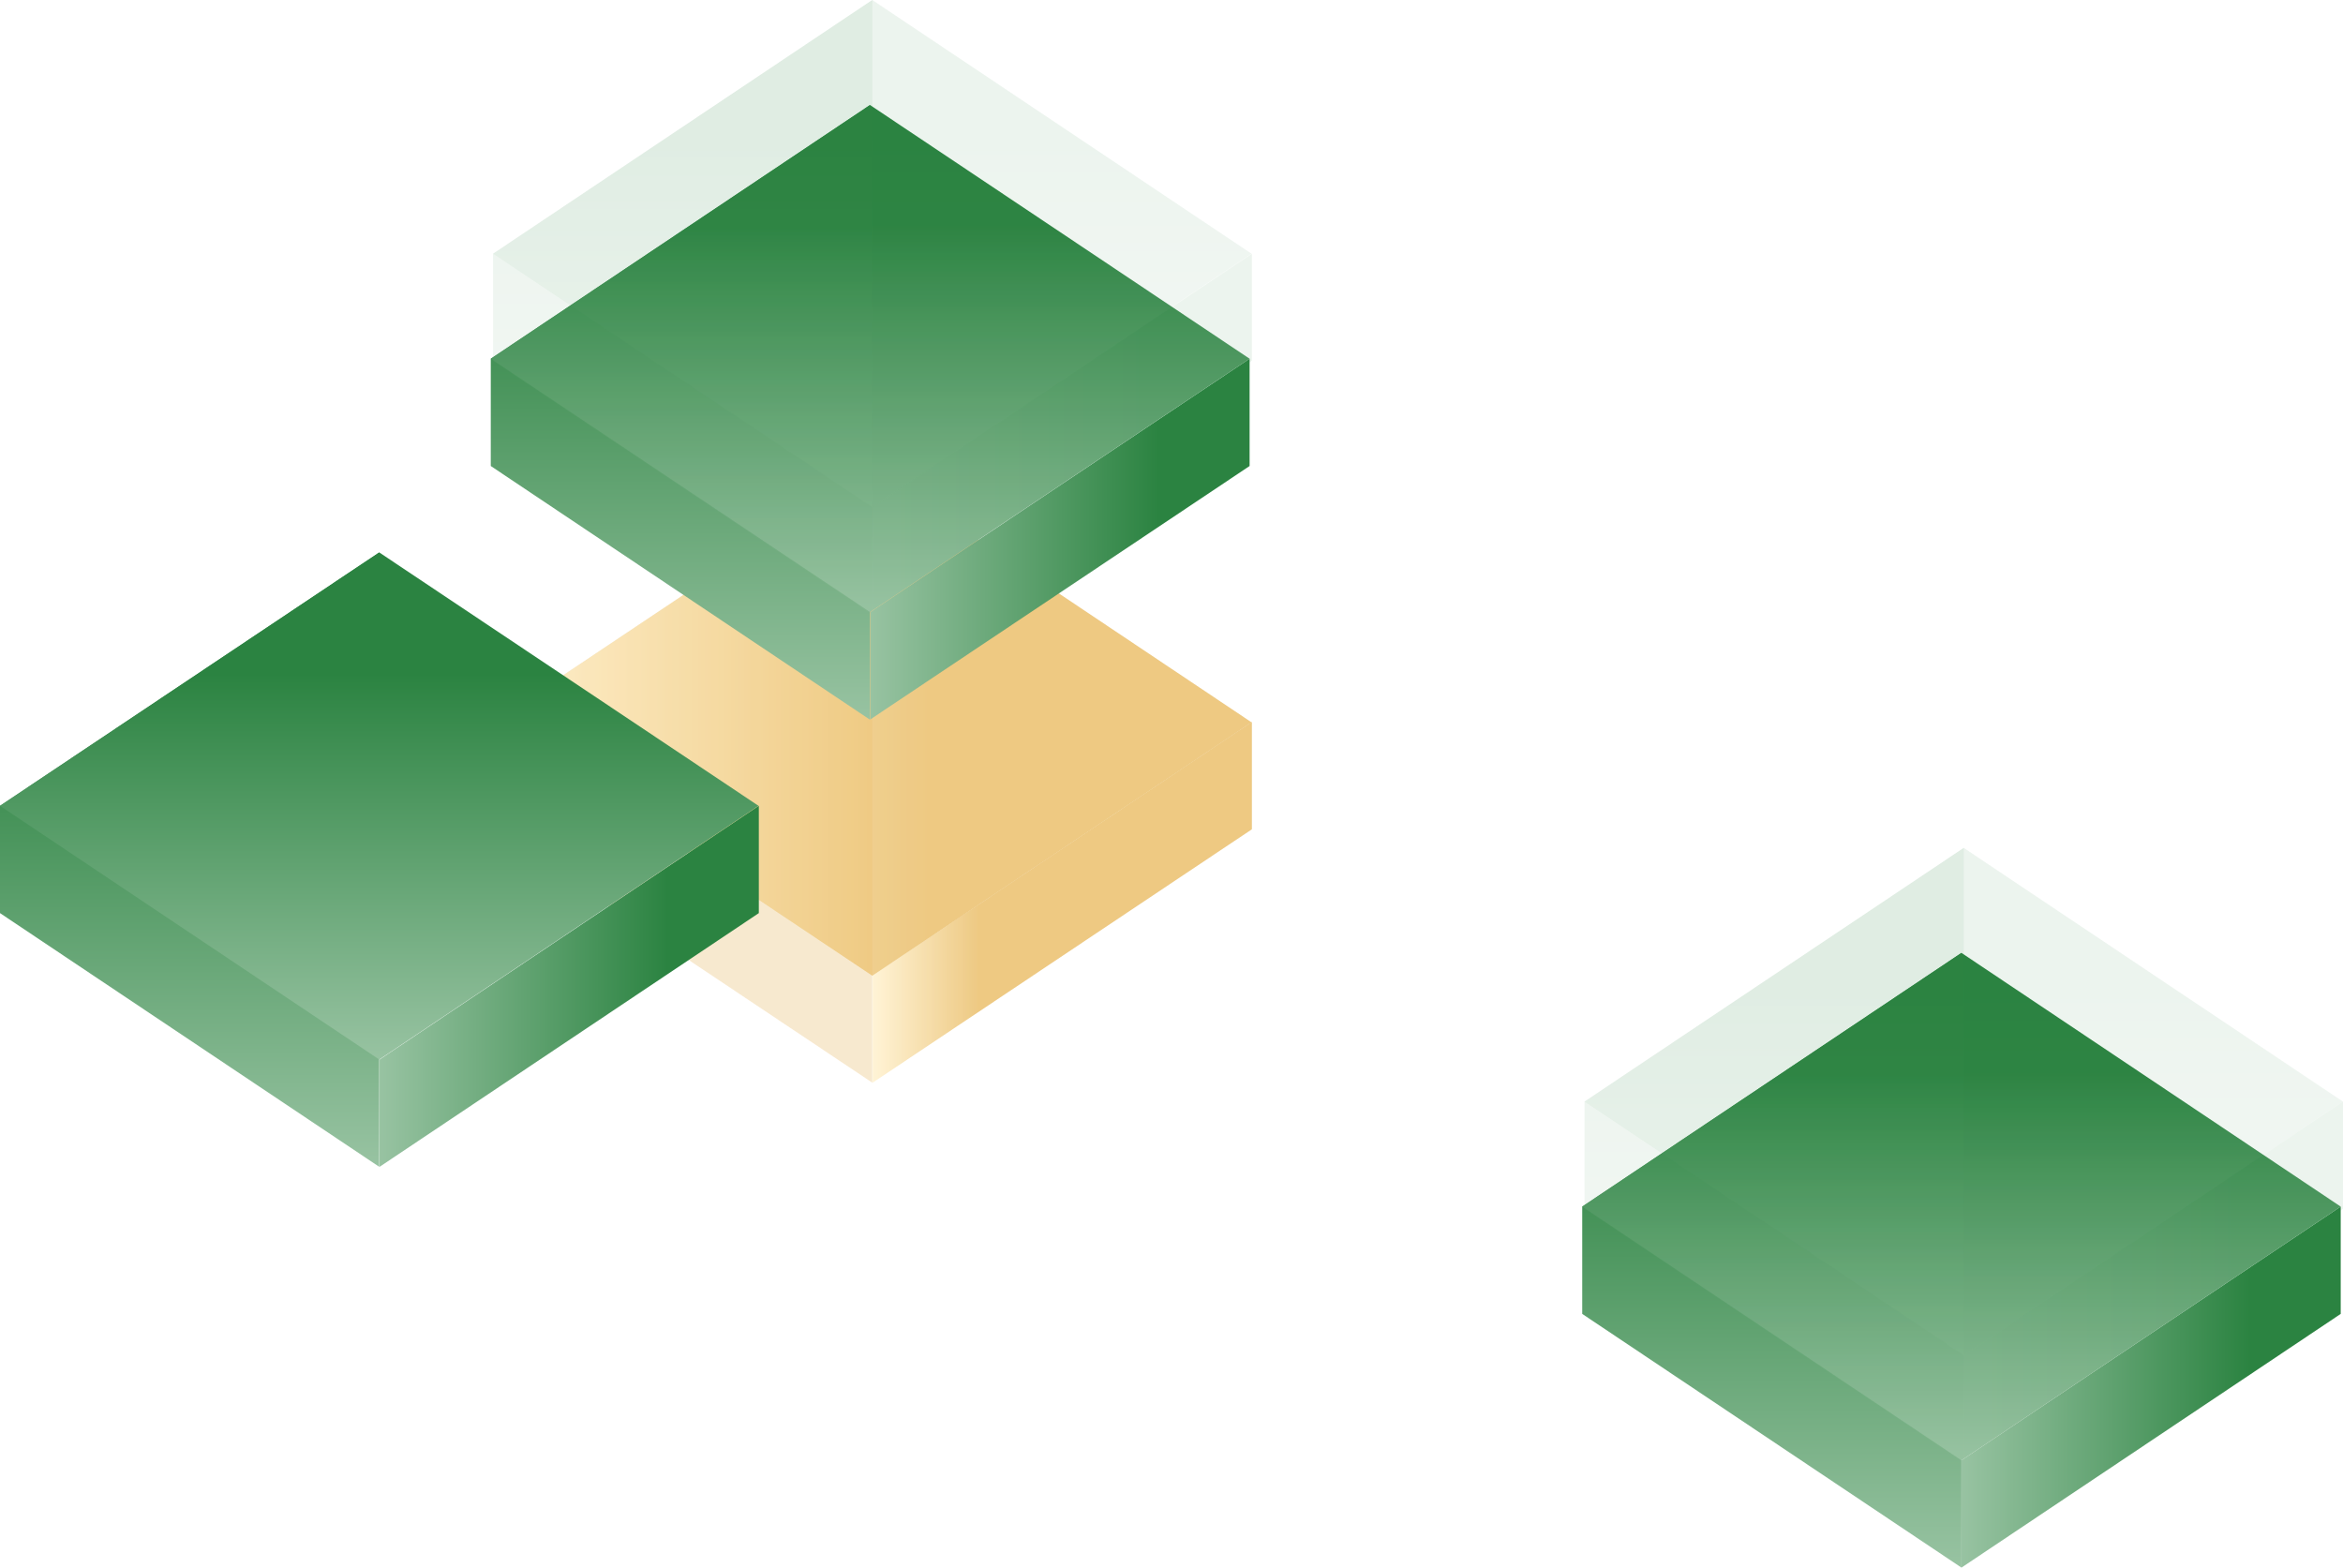
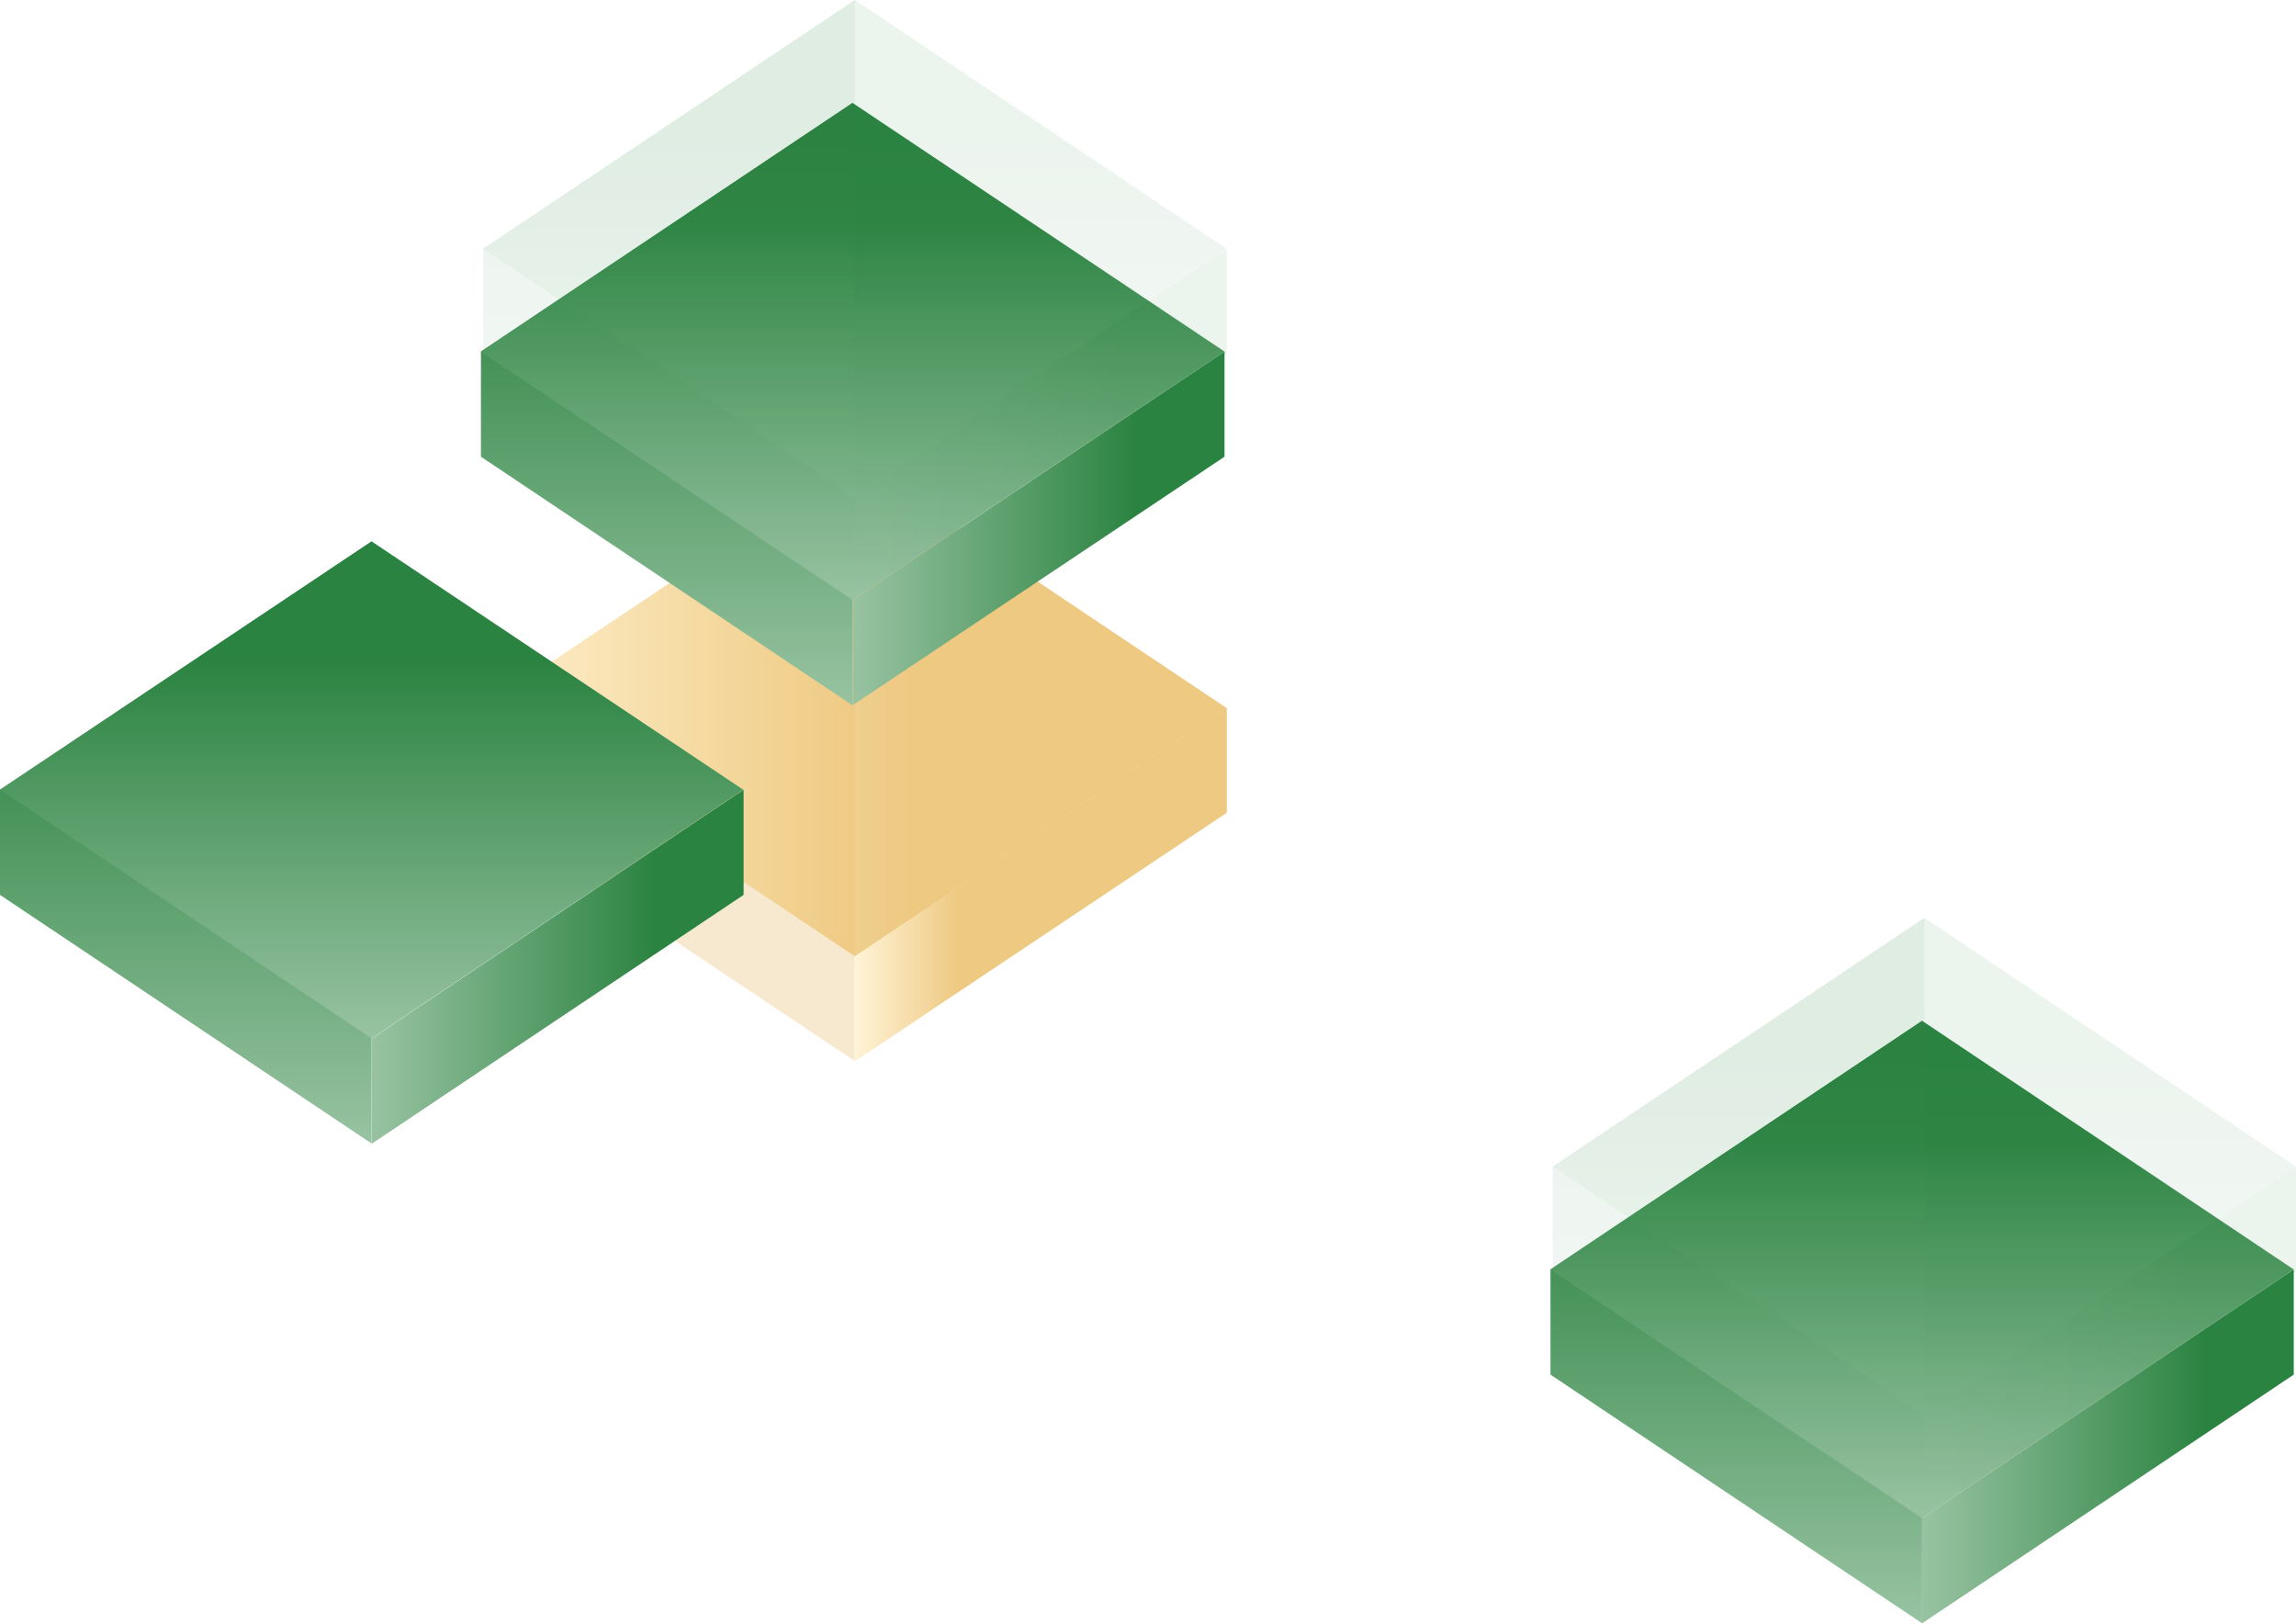
- <svg xmlns="http://www.w3.org/2000/svg" version="1.1" id="Layer_1" x="0px" y="0px" viewBox="0 0 718.5 480.6" style="enable-background:new 0 0 718.5 480.6;" xml:space="preserve">
+ <svg xmlns="http://www.w3.org/2000/svg" version="1.1" id="Layer_1" x="0px" y="0px" viewBox="0 0 718.5 507.9" style="enable-background:new 0 0 718.5 507.9;" xml:space="preserve">
  <style type="text/css">
	.st0{opacity:0.8;}
	.st1{opacity:0.4;fill:url(#SVGID_1_);enable-background:new    ;}
	.st2{opacity:0.8;fill:url(#SVGID_2_);enable-background:new    ;}
	.st3{opacity:0.8;fill:url(#SVGID_3_);enable-background:new    ;}
	.st4{fill:url(#SVGID_4_);}
	.st5{fill:url(#SVGID_5_);}
	.st6{fill:url(#SVGID_6_);}
	.st7{opacity:0.3;}
	.st8{opacity:0.3;fill:url(#SVGID_7_);enable-background:new    ;}
	.st9{opacity:0.3;fill:url(#SVGID_8_);enable-background:new    ;}
	.st10{opacity:0.3;fill:url(#SVGID_9_);enable-background:new    ;}
	.st11{fill:url(#SVGID_10_);}
	.st12{fill:url(#SVGID_11_);}
	.st13{fill:url(#SVGID_12_);}
	.st14{fill:url(#SVGID_13_);}
	.st15{fill:url(#SVGID_14_);}
	.st16{fill:url(#SVGID_15_);}
	.st17{opacity:0.3;fill:url(#SVGID_16_);enable-background:new    ;}
	.st18{opacity:0.3;fill:url(#SVGID_17_);enable-background:new    ;}
	.st19{opacity:0.3;fill:url(#SVGID_18_);enable-background:new    ;}
</style>
  <g class="st0">
-     <linearGradient id="SVGID_1_" gradientUnits="userSpaceOnUse" x1="151.179" y1="179.108" x2="267.518" y2="179.108" gradientTransform="matrix(1 0 0 -1 0 416.962)">
+     <linearGradient id="SVGID_1_" gradientUnits="userSpaceOnUse" x1="151.2" y1="612.888" x2="267.5" y2="612.888" gradientTransform="matrix(1 0 0 1 0 -375.038)">
      <stop offset="0" style="stop-color:#F6E3C5;stop-opacity:0.4" />
      <stop offset="0.199" style="stop-color:#E9BB69" />
    </linearGradient>
    <path class="st1" d="M151.2,221.4v32.9L267.5,332v-32.9V143.7L151.2,221.4z" />
-     <linearGradient id="SVGID_2_" gradientUnits="userSpaceOnUse" x1="267.518" y1="140.233" x2="383.857" y2="140.233" gradientTransform="matrix(1 0 0 -1 0 416.962)">
+     <linearGradient id="SVGID_2_" gradientUnits="userSpaceOnUse" x1="267.6" y1="651.738" x2="383.9" y2="651.738" gradientTransform="matrix(1 0 0 1 0 -375.038)">
      <stop offset="0" style="stop-color:#FFEDBF" />
      <stop offset="0.281" style="stop-color:#E3AA3C" />
    </linearGradient>
    <path class="st2" d="M383.9,254.3v-32.9l-116.3,77.7V332L383.9,254.3z" />
-     <linearGradient id="SVGID_3_" gradientUnits="userSpaceOnUse" x1="151.179" y1="195.555" x2="383.857" y2="195.555" gradientTransform="matrix(1 0 0 -1 0 416.962)">
+     <linearGradient id="SVGID_3_" gradientUnits="userSpaceOnUse" x1="151.2" y1="596.488" x2="383.8" y2="596.488" gradientTransform="matrix(1 0 0 1 0 -375.038)">
      <stop offset="1.249210e-03" style="stop-color:#FFEDBF" />
      <stop offset="0.574" style="stop-color:#E3AA3C" />
    </linearGradient>
    <path class="st3" d="M267.5,143.7l-116.3,77.8l116.3,77.7l116.3-77.7" />
  </g>
-   <linearGradient id="SVGID_4_" gradientUnits="userSpaceOnUse" x1="208.644" y1="196.347" x2="208.644" y2="384.74" gradientTransform="matrix(1 0 0 -1 0 416.962)">
+   <linearGradient id="SVGID_4_" gradientUnits="userSpaceOnUse" x1="208.65" y1="595.738" x2="208.65" y2="407.238" gradientTransform="matrix(1 0 0 1 0 -375.038)">
    <stop offset="0" style="stop-color:#98C3A2" />
    <stop offset="0.761" style="stop-color:#2B8341" />
  </linearGradient>
  <path class="st4" d="M150.5,110v32.9l116.3,77.8v-32.9V32.2L150.5,110z" />
-   <linearGradient id="SVGID_5_" gradientUnits="userSpaceOnUse" x1="266.814" y1="251.668" x2="383.154" y2="251.668" gradientTransform="matrix(1 0 0 -1 0 416.962)">
+   <linearGradient id="SVGID_5_" gradientUnits="userSpaceOnUse" x1="266.9" y1="540.338" x2="383.2" y2="540.338" gradientTransform="matrix(1 0 0 1 0 -375.038)">
    <stop offset="0" style="stop-color:#98C3A2" />
    <stop offset="0.761" style="stop-color:#2B8341" />
  </linearGradient>
  <path class="st5" d="M383.2,142.9V110l-116.3,77.7v32.9L383.2,142.9z" />
-   <linearGradient id="SVGID_6_" gradientUnits="userSpaceOnUse" x1="266.815" y1="229.241" x2="266.815" y2="384.74" gradientTransform="matrix(1 0 0 -1 0 416.962)">
+   <linearGradient id="SVGID_6_" gradientUnits="userSpaceOnUse" x1="266.85" y1="562.738" x2="266.85" y2="407.238" gradientTransform="matrix(1 0 0 1 0 -375.038)">
    <stop offset="0" style="stop-color:#98C3A2" />
    <stop offset="0.761" style="stop-color:#2B8341" />
  </linearGradient>
  <path class="st6" d="M266.8,32.2L150.5,110l116.3,77.7L383.2,110" />
  <g class="st7">
-     <linearGradient id="SVGID_7_" gradientUnits="userSpaceOnUse" x1="209.349" y1="228.569" x2="209.349" y2="416.962" gradientTransform="matrix(1 0 0 -1 0 416.962)">
+     <linearGradient id="SVGID_7_" gradientUnits="userSpaceOnUse" x1="209.35" y1="563.538" x2="209.35" y2="375.038" gradientTransform="matrix(1 0 0 1 0 -375.038)">
      <stop offset="0" style="stop-color:#98C3A2" />
      <stop offset="0.761" style="stop-color:#2B8341" />
    </linearGradient>
    <path class="st8" d="M151.2,77.8v32.9l116.3,77.8v-32.9V0L151.2,77.8z" />
-     <linearGradient id="SVGID_8_" gradientUnits="userSpaceOnUse" x1="267.518" y1="283.89" x2="383.857" y2="283.89" gradientTransform="matrix(1 0 0 -1 0 416.962)">
+     <linearGradient id="SVGID_8_" gradientUnits="userSpaceOnUse" x1="267.6" y1="508.138" x2="383.9" y2="508.138" gradientTransform="matrix(1 0 0 1 0 -375.038)">
      <stop offset="0" style="stop-color:#98C3A2" />
      <stop offset="0.761" style="stop-color:#2B8341" />
    </linearGradient>
    <path class="st9" d="M383.9,110.6V77.8l-116.3,77.7v32.9L383.9,110.6z" />
-     <linearGradient id="SVGID_9_" gradientUnits="userSpaceOnUse" x1="267.518" y1="261.463" x2="267.518" y2="416.962" gradientTransform="matrix(1 0 0 -1 0 416.962)">
+     <linearGradient id="SVGID_9_" gradientUnits="userSpaceOnUse" x1="267.5" y1="530.538" x2="267.5" y2="375.038" gradientTransform="matrix(1 0 0 1 0 -375.038)">
      <stop offset="0" style="stop-color:#98C3A2" />
      <stop offset="0.761" style="stop-color:#2B8341" />
    </linearGradient>
    <path class="st10" d="M267.5,0L151.2,77.8l116.3,77.7l116.3-77.7" />
  </g>
-   <linearGradient id="SVGID_10_" gradientUnits="userSpaceOnUse" x1="58.173" y1="59.175" x2="58.173" y2="247.574" gradientTransform="matrix(1 0 0 -1 0 416.962)">
+   <linearGradient id="SVGID_10_" gradientUnits="userSpaceOnUse" x1="58.15" y1="732.838" x2="58.15" y2="544.438" gradientTransform="matrix(1 0 0 1 0 -375.038)">
    <stop offset="0" style="stop-color:#98C3A2" />
    <stop offset="0.761" style="stop-color:#2B8341" />
  </linearGradient>
  <path class="st11" d="M0,247.1V280l116.3,77.8v-32.9V169.4L0,247.1z" />
-   <linearGradient id="SVGID_11_" gradientUnits="userSpaceOnUse" x1="116.346" y1="114.499" x2="232.685" y2="114.499" gradientTransform="matrix(1 0 0 -1 0 416.962)">
+   <linearGradient id="SVGID_11_" gradientUnits="userSpaceOnUse" x1="116.4" y1="677.488" x2="232.7" y2="677.488" gradientTransform="matrix(1 0 0 1 0 -375.038)">
    <stop offset="0" style="stop-color:#98C3A2" />
    <stop offset="0.761" style="stop-color:#2B8341" />
  </linearGradient>
  <path class="st12" d="M232.7,280v-32.9l-116.3,77.8v32.9L232.7,280z" />
-   <linearGradient id="SVGID_12_" gradientUnits="userSpaceOnUse" x1="116.343" y1="92.068" x2="116.343" y2="247.574" gradientTransform="matrix(1 0 0 -1 0 416.962)">
+   <linearGradient id="SVGID_12_" gradientUnits="userSpaceOnUse" x1="116.3" y1="699.938" x2="116.3" y2="544.438" gradientTransform="matrix(1 0 0 1 0 -375.038)">
    <stop offset="0" style="stop-color:#98C3A2" />
    <stop offset="0.761" style="stop-color:#2B8341" />
  </linearGradient>
  <path class="st13" d="M116.3,169.4L0,247.1l116.3,77.8l116.3-77.8" />
-   <linearGradient id="SVGID_13_" gradientUnits="userSpaceOnUse" x1="543.329" y1="-63.673" x2="543.329" y2="124.727" gradientTransform="matrix(1 0 0 -1 0 416.962)">
+   <linearGradient id="SVGID_13_" gradientUnits="userSpaceOnUse" x1="543.35" y1="882.938" x2="543.35" y2="694.438" gradientTransform="matrix(1 0 0 1 0 -375.038)">
    <stop offset="0" style="stop-color:#98C3A2" />
    <stop offset="0.761" style="stop-color:#2B8341" />
  </linearGradient>
-   <path class="st14" d="M485.2,370v32.9l116.3,77.8v-32.9V292.2L485.2,370z" />
-   <linearGradient id="SVGID_14_" gradientUnits="userSpaceOnUse" x1="601.502" y1="-8.348" x2="717.841" y2="-8.348" gradientTransform="matrix(1 0 0 -1 0 416.962)">
+   <path class="st14" d="M485.2,397.2v32.9l116.3,77.8V475V319.4L485.2,397.2z" />
+   <linearGradient id="SVGID_14_" gradientUnits="userSpaceOnUse" x1="601.5" y1="827.588" x2="717.8" y2="827.588" gradientTransform="matrix(1 0 0 1 0 -375.038)">
    <stop offset="0" style="stop-color:#98C3A2" />
    <stop offset="0.761" style="stop-color:#2B8341" />
  </linearGradient>
-   <path class="st15" d="M717.8,402.9V370l-116.3,77.8v32.9L717.8,402.9z" />
-   <linearGradient id="SVGID_15_" gradientUnits="userSpaceOnUse" x1="601.499" y1="-30.779" x2="601.499" y2="124.727" gradientTransform="matrix(1 0 0 -1 0 416.962)">
+   <path class="st15" d="M717.8,430.1v-32.9L601.5,475v32.9L717.8,430.1z" />
+   <linearGradient id="SVGID_15_" gradientUnits="userSpaceOnUse" x1="601.5" y1="850.038" x2="601.5" y2="694.438" gradientTransform="matrix(1 0 0 1 0 -375.038)">
    <stop offset="0" style="stop-color:#98C3A2" />
    <stop offset="0.761" style="stop-color:#2B8341" />
  </linearGradient>
-   <path class="st16" d="M601.5,292.2L485.2,370l116.3,77.8L717.8,370" />
+   <path class="st16" d="M601.5,319.4l-116.3,77.8L601.5,475l116.3-77.8" />
  <g class="st7">
-     <linearGradient id="SVGID_16_" gradientUnits="userSpaceOnUse" x1="544.032" y1="-31.45" x2="544.032" y2="156.949" gradientTransform="matrix(1 0 0 -1 0 416.962)">
+     <linearGradient id="SVGID_16_" gradientUnits="userSpaceOnUse" x1="544.05" y1="850.738" x2="544.05" y2="662.238" gradientTransform="matrix(1 0 0 1 0 -375.038)">
      <stop offset="0" style="stop-color:#98C3A2" />
      <stop offset="0.761" style="stop-color:#2B8341" />
    </linearGradient>
-     <path class="st17" d="M485.9,337.8v32.9l116.3,77.8v-32.9V260L485.9,337.8z" />
-     <linearGradient id="SVGID_17_" gradientUnits="userSpaceOnUse" x1="602.205" y1="23.875" x2="718.544" y2="23.875" gradientTransform="matrix(1 0 0 -1 0 416.962)">
+     <path class="st17" d="M485.9,365v32.9l116.3,77.8v-32.9V287.2L485.9,365z" />
+     <linearGradient id="SVGID_17_" gradientUnits="userSpaceOnUse" x1="602.2" y1="795.388" x2="718.5" y2="795.388" gradientTransform="matrix(1 0 0 1 0 -375.038)">
      <stop offset="0" style="stop-color:#98C3A2" />
      <stop offset="0.761" style="stop-color:#2B8341" />
    </linearGradient>
-     <path class="st18" d="M718.5,370.7v-32.9l-116.3,77.8v32.9L718.5,370.7z" />
-     <linearGradient id="SVGID_18_" gradientUnits="userSpaceOnUse" x1="602.202" y1="1.443" x2="602.202" y2="156.949" gradientTransform="matrix(1 0 0 -1 0 416.962)">
+     <path class="st18" d="M718.5,397.9V365l-116.3,77.8v32.9L718.5,397.9z" />
+     <linearGradient id="SVGID_18_" gradientUnits="userSpaceOnUse" x1="602.2" y1="817.838" x2="602.2" y2="662.238" gradientTransform="matrix(1 0 0 1 0 -375.038)">
      <stop offset="0" style="stop-color:#98C3A2" />
      <stop offset="0.761" style="stop-color:#2B8341" />
    </linearGradient>
-     <path class="st19" d="M602.2,260l-116.3,77.8l116.3,77.8l116.3-77.8" />
+     <path class="st19" d="M602.2,287.2L485.9,365l116.3,77.8L718.5,365" />
  </g>
</svg>
